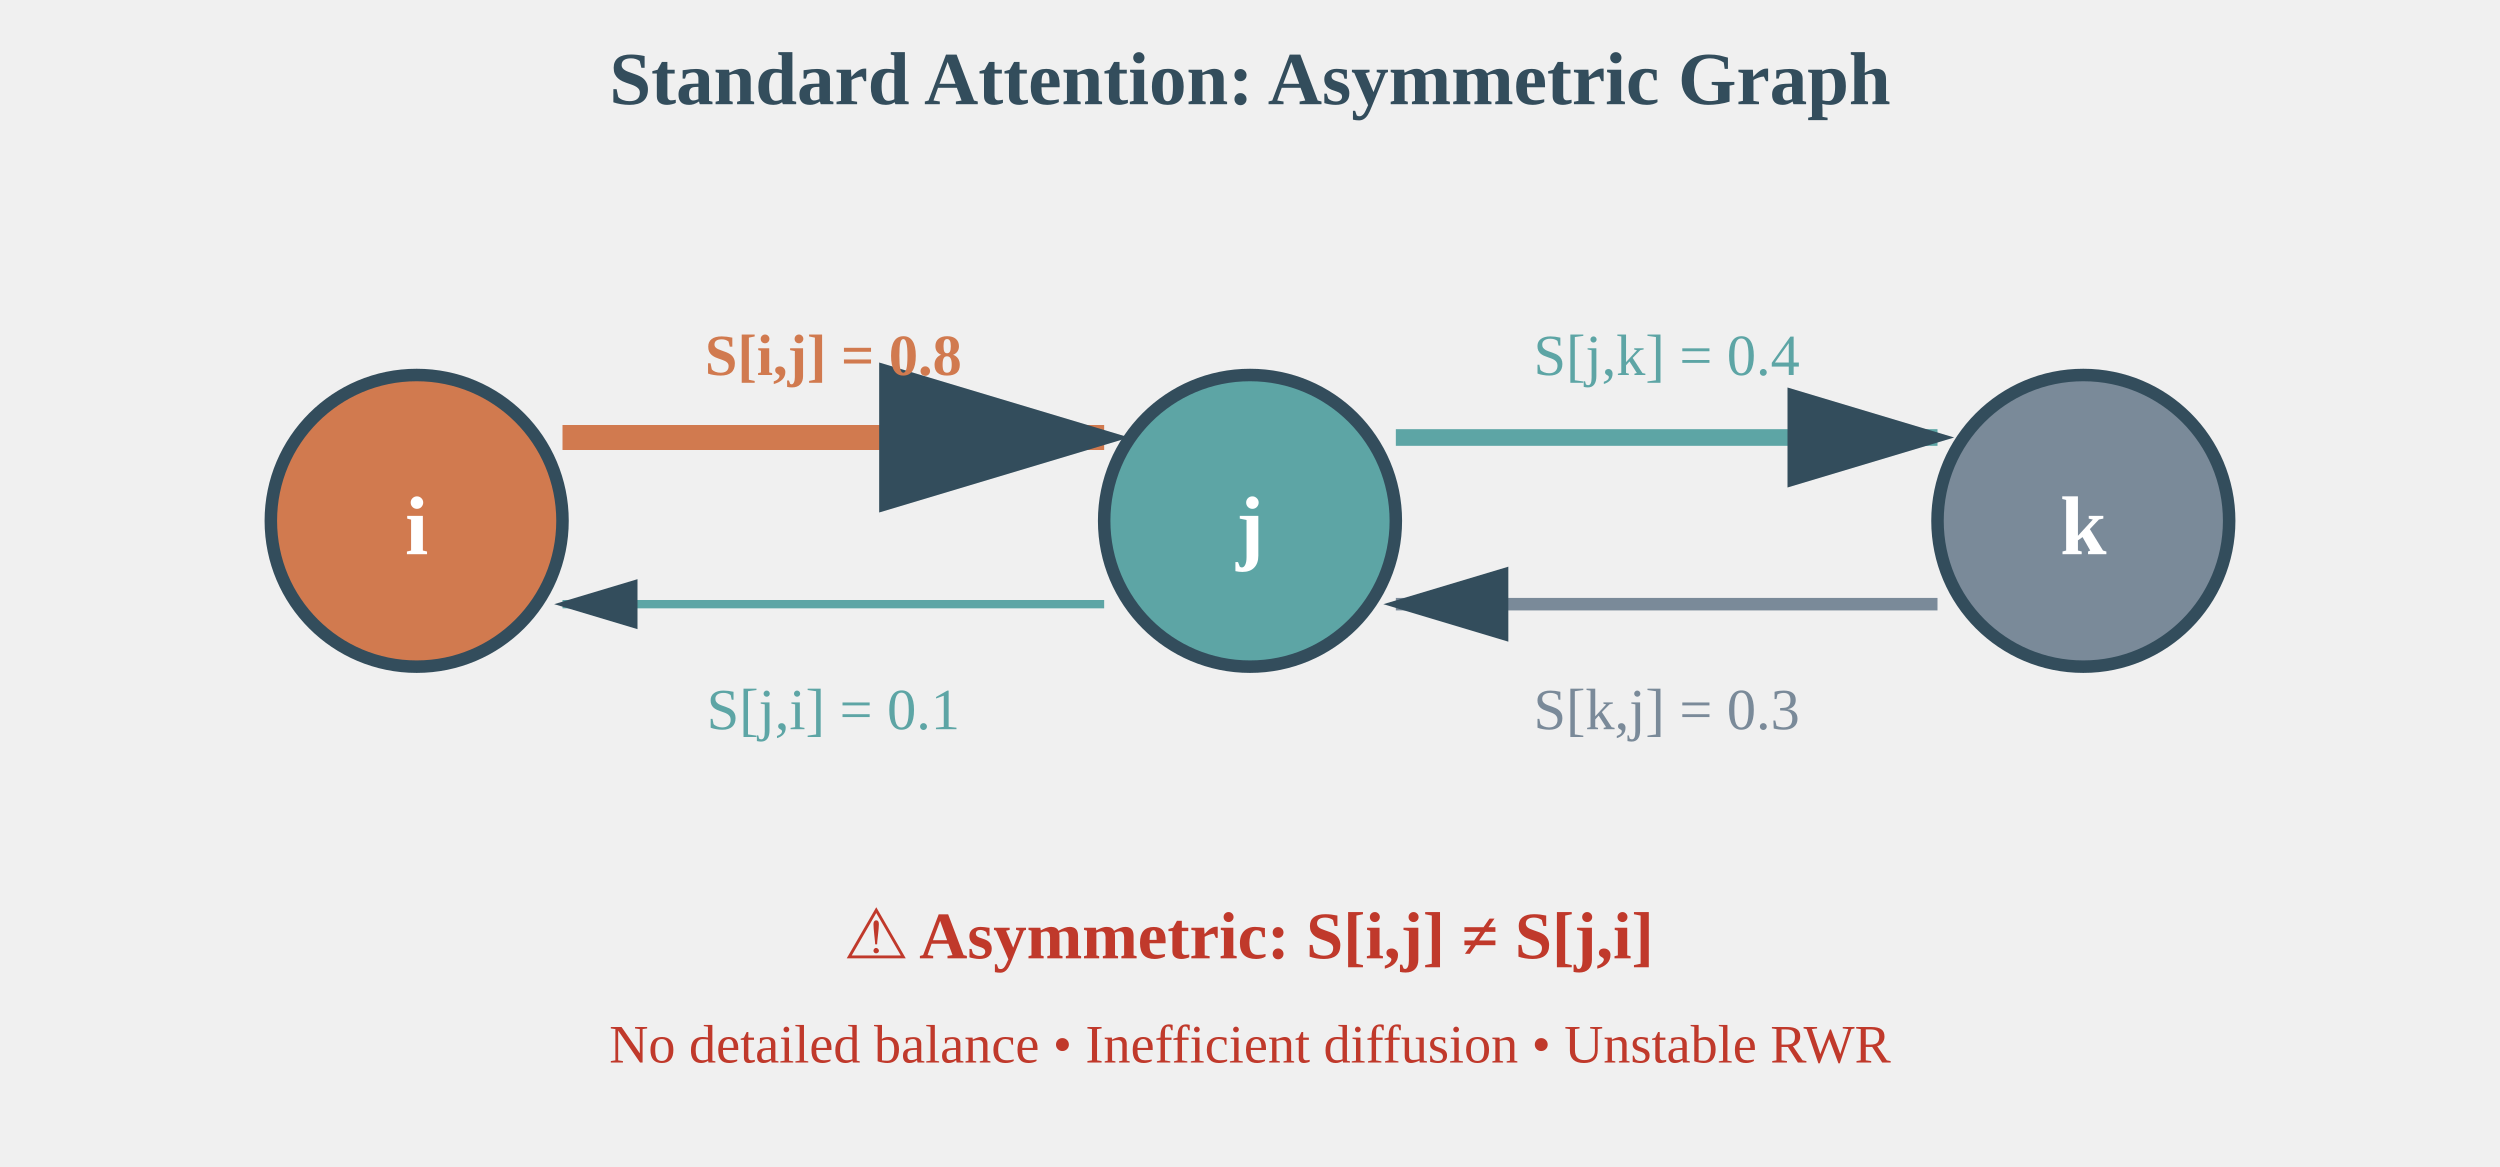
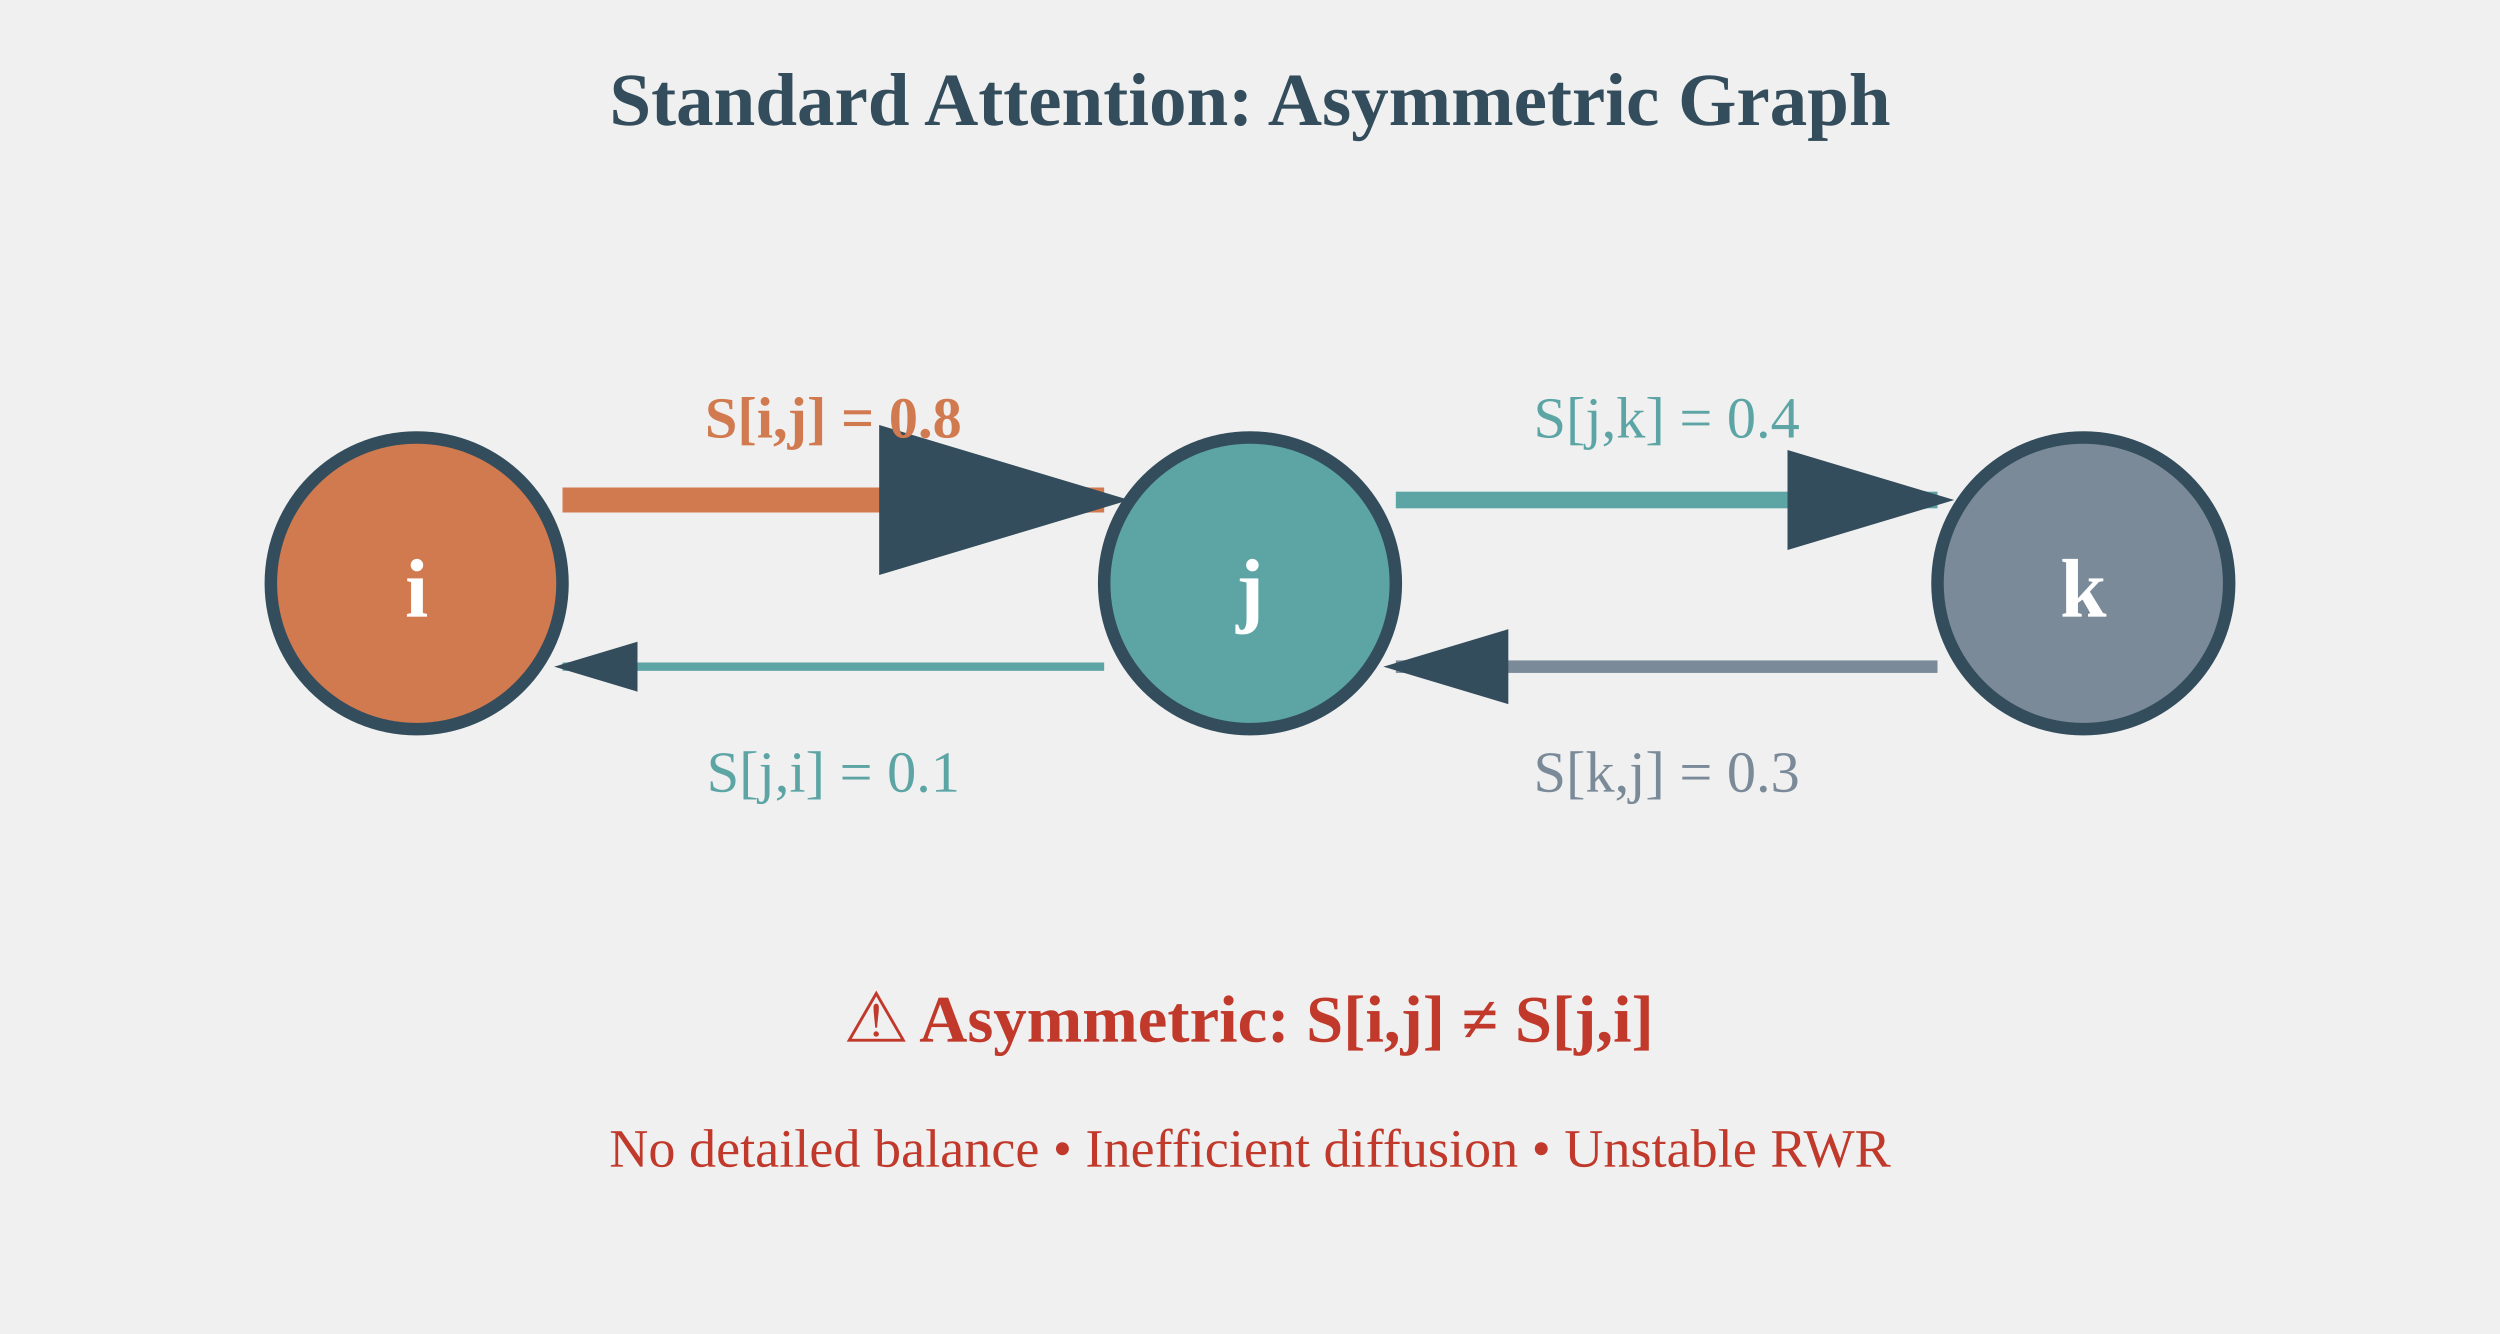
- <svg xmlns="http://www.w3.org/2000/svg" width="600" height="280" viewBox="0 0 600 280">
-   <text x="300" y="25" text-anchor="middle" font-size="18" font-weight="bold" fill="#334d5c">Standard Attention: Asymmetric Graph</text>
-   <circle cx="100" cy="125" r="35" fill="#d17a4f" stroke="#334d5c" stroke-width="3" />
-   <text x="100" y="133" text-anchor="middle" fill="white" font-size="20" font-weight="bold">i</text>
-   <circle cx="300" cy="125" r="35" fill="#5da5a5" stroke="#334d5c" stroke-width="3" />
-   <text x="300" y="133" text-anchor="middle" fill="white" font-size="20" font-weight="bold">j</text>
-   <circle cx="500" cy="125" r="35" fill="#7a8a99" stroke="#334d5c" stroke-width="3" />
-   <text x="500" y="133" text-anchor="middle" fill="white" font-size="20" font-weight="bold">k</text>
+ <svg xmlns="http://www.w3.org/2000/svg" width="600" height="320" viewBox="0 0 600 320">
+   <text x="300" y="30" text-anchor="middle" font-size="18" font-weight="bold" fill="#334d5c">Standard Attention: Asymmetric Graph</text>
+   <circle cx="100" cy="140" r="35" fill="#d17a4f" stroke="#334d5c" stroke-width="3" />
+   <text x="100" y="148" text-anchor="middle" fill="white" font-size="20" font-weight="bold">i</text>
+   <circle cx="300" cy="140" r="35" fill="#5da5a5" stroke="#334d5c" stroke-width="3" />
+   <text x="300" y="148" text-anchor="middle" fill="white" font-size="20" font-weight="bold">j</text>
+   <circle cx="500" cy="140" r="35" fill="#7a8a99" stroke="#334d5c" stroke-width="3" />
+   <text x="500" y="148" text-anchor="middle" fill="white" font-size="20" font-weight="bold">k</text>
  <defs>
    <marker id="arrow-asym" markerWidth="10" markerHeight="10" refX="9" refY="3" orient="auto">
      <polygon points="0 0, 10 3, 0 6" fill="#334d5c" />
    </marker>
  </defs>
-   <path d="M 135 105 L 265 105" stroke="#d17a4f" stroke-width="6" marker-end="url(#arrow-asym)" />
-   <text x="200" y="90" text-anchor="middle" fill="#d17a4f" font-size="14" font-weight="bold">S[i,j] = 0.8</text>
-   <path d="M 265 145 L 135 145" stroke="#5da5a5" stroke-width="2" marker-end="url(#arrow-asym)" />
-   <text x="200" y="175" text-anchor="middle" fill="#5da5a5" font-size="14">S[j,i] = 0.1</text>
-   <path d="M 335 105 L 465 105" stroke="#5da5a5" stroke-width="4" marker-end="url(#arrow-asym)" />
-   <text x="400" y="90" text-anchor="middle" fill="#5da5a5" font-size="14">S[j,k] = 0.4</text>
-   <path d="M 465 145 L 335 145" stroke="#7a8a99" stroke-width="3" marker-end="url(#arrow-asym)" />
-   <text x="400" y="175" text-anchor="middle" fill="#7a8a99" font-size="14">S[k,j] = 0.3</text>
-   <text x="300" y="230" text-anchor="middle" fill="#c0392b" font-size="16" font-weight="bold">
+   <path d="M 135 120 L 265 120" stroke="#d17a4f" stroke-width="6" marker-end="url(#arrow-asym)" />
+   <text x="200" y="105" text-anchor="middle" fill="#d17a4f" font-size="14" font-weight="bold">S[i,j] = 0.8</text>
+   <path d="M 265 160 L 135 160" stroke="#5da5a5" stroke-width="2" marker-end="url(#arrow-asym)" />
+   <text x="200" y="190" text-anchor="middle" fill="#5da5a5" font-size="14">S[j,i] = 0.1</text>
+   <path d="M 335 120 L 465 120" stroke="#5da5a5" stroke-width="4" marker-end="url(#arrow-asym)" />
+   <text x="400" y="105" text-anchor="middle" fill="#5da5a5" font-size="14">S[j,k] = 0.4</text>
+   <path d="M 465 160 L 335 160" stroke="#7a8a99" stroke-width="3" marker-end="url(#arrow-asym)" />
+   <text x="400" y="190" text-anchor="middle" fill="#7a8a99" font-size="14">S[k,j] = 0.3</text>
+   <text x="300" y="250" text-anchor="middle" fill="#c0392b" font-size="16" font-weight="bold">
        ⚠ Asymmetric: S[i,j] ≠ S[j,i]
    </text>
-   <text x="300" y="255" text-anchor="middle" fill="#c0392b" font-size="13">
+   <text x="300" y="280" text-anchor="middle" fill="#c0392b" font-size="13">
        No detailed balance • Inefficient diffusion • Unstable RWR
    </text>
</svg>
